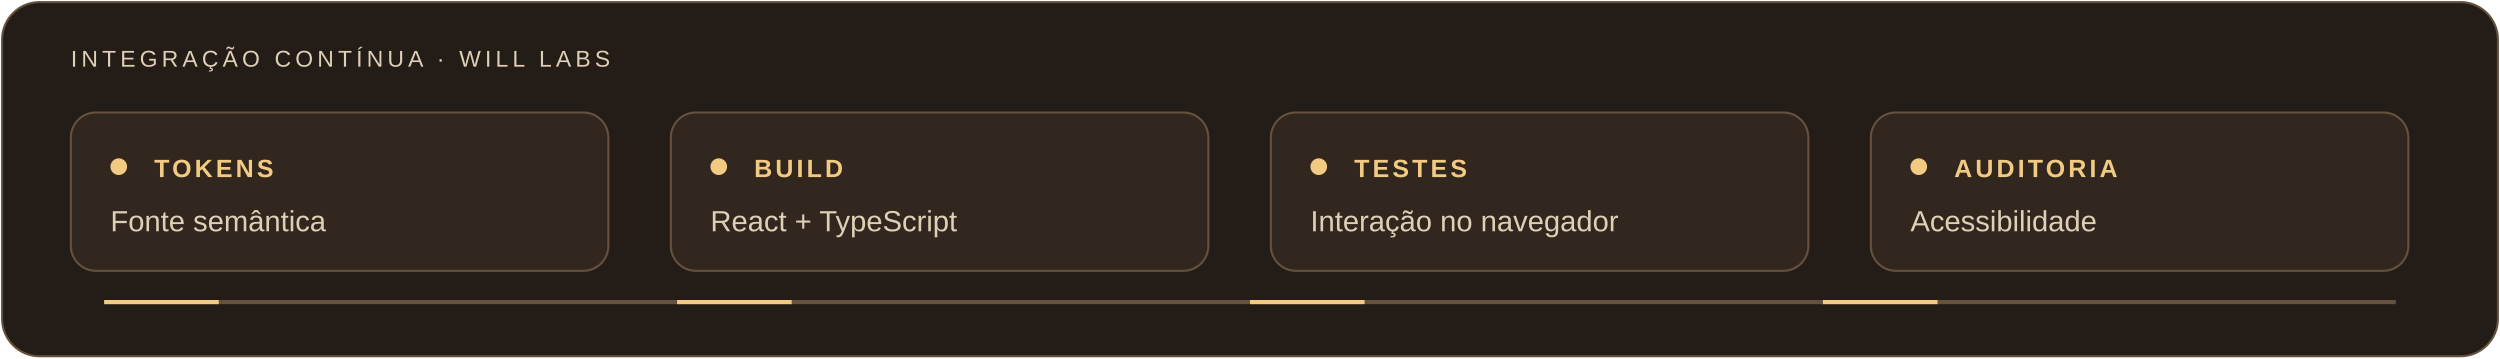
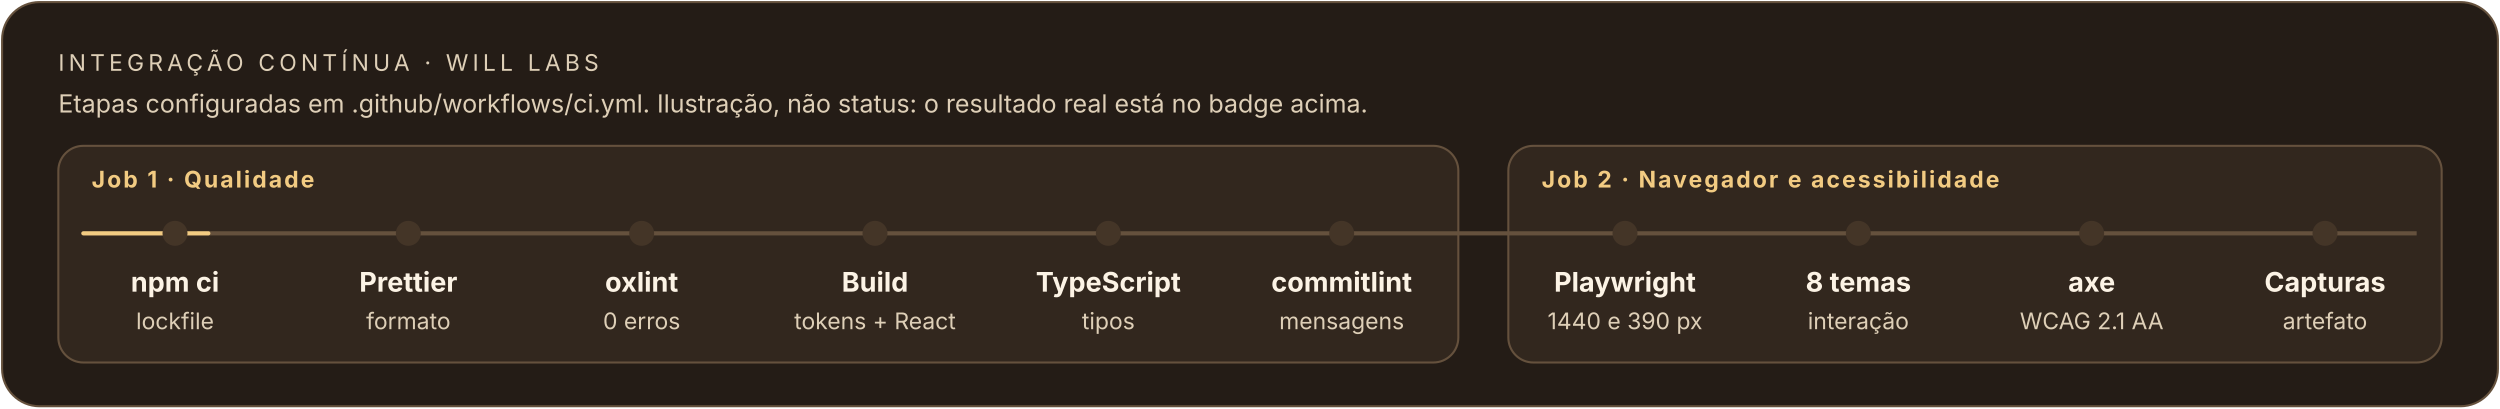
- <svg xmlns="http://www.w3.org/2000/svg" width="1200" height="172" viewBox="0 0 1200 172" role="img" aria-labelledby="title desc">
-   <rect x="1" y="1" width="1198" height="170" rx="18" fill="#241C16" stroke="#65513D" />
-   <g font-family="Arial,Helvetica,sans-serif">
-     <text x="34" y="32" fill="#DECFB7" font-size="11" letter-spacing="2">INTEGRAÇÃO CONTÍNUA · WILL LABS</text>
-     <path d="M50 145 H1150" fill="none" stroke="#65513D" stroke-width="2" />
-     <path d="M50 145 H1150" fill="none" stroke="#F2CB82" stroke-width="2" stroke-dasharray="55 220">
-       <animate attributeName="stroke-dashoffset" from="0" to="-550" dur="7s" repeatCount="indefinite" />
-     </path>
-     <g>
-       <rect x="34" y="54" width="258" height="76" rx="12" fill="#32271E" stroke="#65513D" />
-       <circle cx="57" cy="80" r="4" fill="#F2CB82">
-         <animate attributeName="opacity" values=".35;1;.35" dur="4s" begin="0s" repeatCount="indefinite" />
-       </circle>
-       <text x="74" y="85" fill="#F2CB82" font-size="12" font-weight="700" letter-spacing="1.5">TOKENS</text>
-       <text x="53" y="111" fill="#DECFB7" font-size="14">Fonte semântica</text>
-     </g>
-     <g>
-       <rect x="322" y="54" width="258" height="76" rx="12" fill="#32271E" stroke="#65513D" />
-       <circle cx="345" cy="80" r="4" fill="#F2CB82">
-         <animate attributeName="opacity" values=".35;1;.35" dur="4s" begin="1s" repeatCount="indefinite" />
-       </circle>
-       <text x="362" y="85" fill="#F2CB82" font-size="12" font-weight="700" letter-spacing="1.5">BUILD</text>
-       <text x="341" y="111" fill="#DECFB7" font-size="14">React + TypeScript</text>
-     </g>
-     <g>
-       <rect x="610" y="54" width="258" height="76" rx="12" fill="#32271E" stroke="#65513D" />
-       <circle cx="633" cy="80" r="4" fill="#F2CB82">
-         <animate attributeName="opacity" values=".35;1;.35" dur="4s" begin="2s" repeatCount="indefinite" />
-       </circle>
-       <text x="650" y="85" fill="#F2CB82" font-size="12" font-weight="700" letter-spacing="1.5">TESTES</text>
-       <text x="629" y="111" fill="#DECFB7" font-size="14">Interação no navegador</text>
-     </g>
-     <g>
-       <rect x="898" y="54" width="258" height="76" rx="12" fill="#32271E" stroke="#65513D" />
-       <circle cx="921" cy="80" r="4" fill="#F2CB82">
-         <animate attributeName="opacity" values=".35;1;.35" dur="4s" begin="3s" repeatCount="indefinite" />
-       </circle>
-       <text x="938" y="85" fill="#F2CB82" font-size="12" font-weight="700" letter-spacing="1.5">AUDITORIA</text>
-       <text x="917" y="111" fill="#DECFB7" font-size="14">Acessibilidade</text>
-     </g>
-   </g>
+ <svg xmlns="http://www.w3.org/2000/svg" viewBox="0 0 1200 196" width="1200" height="196" role="img" aria-labelledby="title desc">
+   <style>
+ text{font-family:Inter,Segoe UI,Arial,sans-serif}
+ .kicker{font-size:11px;letter-spacing:2px;fill:#DECFB7}
+ .note{font-size:12px;fill:#DECFB7}
+ .job{font-size:11px;font-weight:700;letter-spacing:1px;fill:#F2CB82;text-transform:uppercase}
+ .step{font-size:13px;font-weight:700;fill:#FCF3E5;text-anchor:middle}
+ .detail{font-size:11px;fill:#DECFB7;text-anchor:middle}
+ .dot{fill:#443527}
+ .pulse{stroke:#F2CB82;stroke-width:2;stroke-linecap:round;stroke-dasharray:60 1200;animation:run 8s linear infinite}
+ @keyframes run{from{stroke-dashoffset:60}to{stroke-dashoffset:-1144}}
+ @media (prefers-reduced-motion:reduce){.pulse,[class*=" p"]{animation:none}}
+ </style>
+   <rect x="1" y="1" width="1198" height="194" rx="18" fill="#241C16" stroke="#65513D" />
+   <text class="kicker" x="28" y="34">INTEGRAÇÃO CONTÍNUA · WILL LABS</text>
+   <text class="note" x="28" y="54">Etapas configuradas em .github/workflows/ci.yml. Ilustração, não status: o resultado real está no badge acima.</text>
+   <rect x="28" y="70" width="672" height="104" rx="12" fill="#32271E" stroke="#65513D" />
+   <text class="job" x="44" y="90">Job 1 · Qualidade</text>
+   <rect x="724" y="70" width="448" height="104" rx="12" fill="#32271E" stroke="#65513D" />
+   <text class="job" x="740" y="90">Job 2 · Navegador e acessibilidade</text>
+   <line x1="40" y1="112" x2="1160" y2="112" stroke="#65513D" stroke-width="2" />
+   <line class="pulse" x1="40" y1="112" x2="1160" y2="112" />
+   <style>@keyframes p0{0%,0.00%{fill:#443527;r:6}6.00%{fill:#F2CB82;r:8}18.00%,100%{fill:#443527;r:6}}.p0{animation:p0 8s ease-in-out infinite}</style>
+   <circle class="dot p0" cx="84" cy="112" r="6" />
+   <text class="step" x="84" y="140">npm ci</text>
+   <text class="detail" x="84" y="158">lockfile</text>
+   <style>@keyframes p1{0%,10.00%{fill:#443527;r:6}16.00%{fill:#F2CB82;r:8}28.00%,100%{fill:#443527;r:6}}.p1{animation:p1 8s ease-in-out infinite}</style>
+   <circle class="dot p1" cx="196" cy="112" r="6" />
+   <text class="step" x="196" y="140">Prettier</text>
+   <text class="detail" x="196" y="158">formato</text>
+   <style>@keyframes p2{0%,20.00%{fill:#443527;r:6}26.00%{fill:#F2CB82;r:8}38.00%,100%{fill:#443527;r:6}}.p2{animation:p2 8s ease-in-out infinite}</style>
+   <circle class="dot p2" cx="308" cy="112" r="6" />
+   <text class="step" x="308" y="140">oxlint</text>
+   <text class="detail" x="308" y="158">0 erros</text>
+   <style>@keyframes p3{0%,30.00%{fill:#443527;r:6}36.00%{fill:#F2CB82;r:8}48.00%,100%{fill:#443527;r:6}}.p3{animation:p3 8s ease-in-out infinite}</style>
+   <circle class="dot p3" cx="420" cy="112" r="6" />
+   <text class="step" x="420" y="140">Build</text>
+   <text class="detail" x="420" y="158">tokens + React</text>
+   <style>@keyframes p4{0%,40.00%{fill:#443527;r:6}46.00%{fill:#F2CB82;r:8}58.00%,100%{fill:#443527;r:6}}.p4{animation:p4 8s ease-in-out infinite}</style>
+   <circle class="dot p4" cx="532" cy="112" r="6" />
+   <text class="step" x="532" y="140">TypeScript</text>
+   <text class="detail" x="532" y="158">tipos</text>
+   <style>@keyframes p5{0%,50.00%{fill:#443527;r:6}56.00%{fill:#F2CB82;r:8}68.00%,100%{fill:#443527;r:6}}.p5{animation:p5 8s ease-in-out infinite}</style>
+   <circle class="dot p5" cx="644" cy="112" r="6" />
+   <text class="step" x="644" y="140">commitlint</text>
+   <text class="detail" x="644" y="158">mensagens</text>
+   <style>@keyframes p6{0%,60.00%{fill:#443527;r:6}66.00%{fill:#F2CB82;r:8}78.00%,100%{fill:#443527;r:6}}.p6{animation:p6 8s ease-in-out infinite}</style>
+   <circle class="dot p6" cx="780" cy="112" r="6" />
+   <text class="step" x="780" y="140">Playwright</text>
+   <text class="detail" x="780" y="158">1440 e 390 px</text>
+   <style>@keyframes p7{0%,70.00%{fill:#443527;r:6}76.00%{fill:#F2CB82;r:8}88.00%,100%{fill:#443527;r:6}}.p7{animation:p7 8s ease-in-out infinite}</style>
+   <circle class="dot p7" cx="892" cy="112" r="6" />
+   <text class="step" x="892" y="140">8 temas</text>
+   <text class="detail" x="892" y="158">interação</text>
+   <style>@keyframes p8{0%,80.00%{fill:#443527;r:6}86.00%{fill:#F2CB82;r:8}98.00%,100%{fill:#443527;r:6}}.p8{animation:p8 8s ease-in-out infinite}</style>
+   <circle class="dot p8" cx="1004" cy="112" r="6" />
+   <text class="step" x="1004" y="140">axe</text>
+   <text class="detail" x="1004" y="158">WCAG 2.1 AA</text>
+   <style>@keyframes p9{0%,90.00%{fill:#443527;r:6}96.00%{fill:#F2CB82;r:8}99.50%,100%{fill:#443527;r:6}}.p9{animation:p9 8s ease-in-out infinite}</style>
+   <circle class="dot p9" cx="1116" cy="112" r="6" />
+   <text class="step" x="1116" y="140">Capturas</text>
+   <text class="detail" x="1116" y="158">artefato</text>
</svg>
